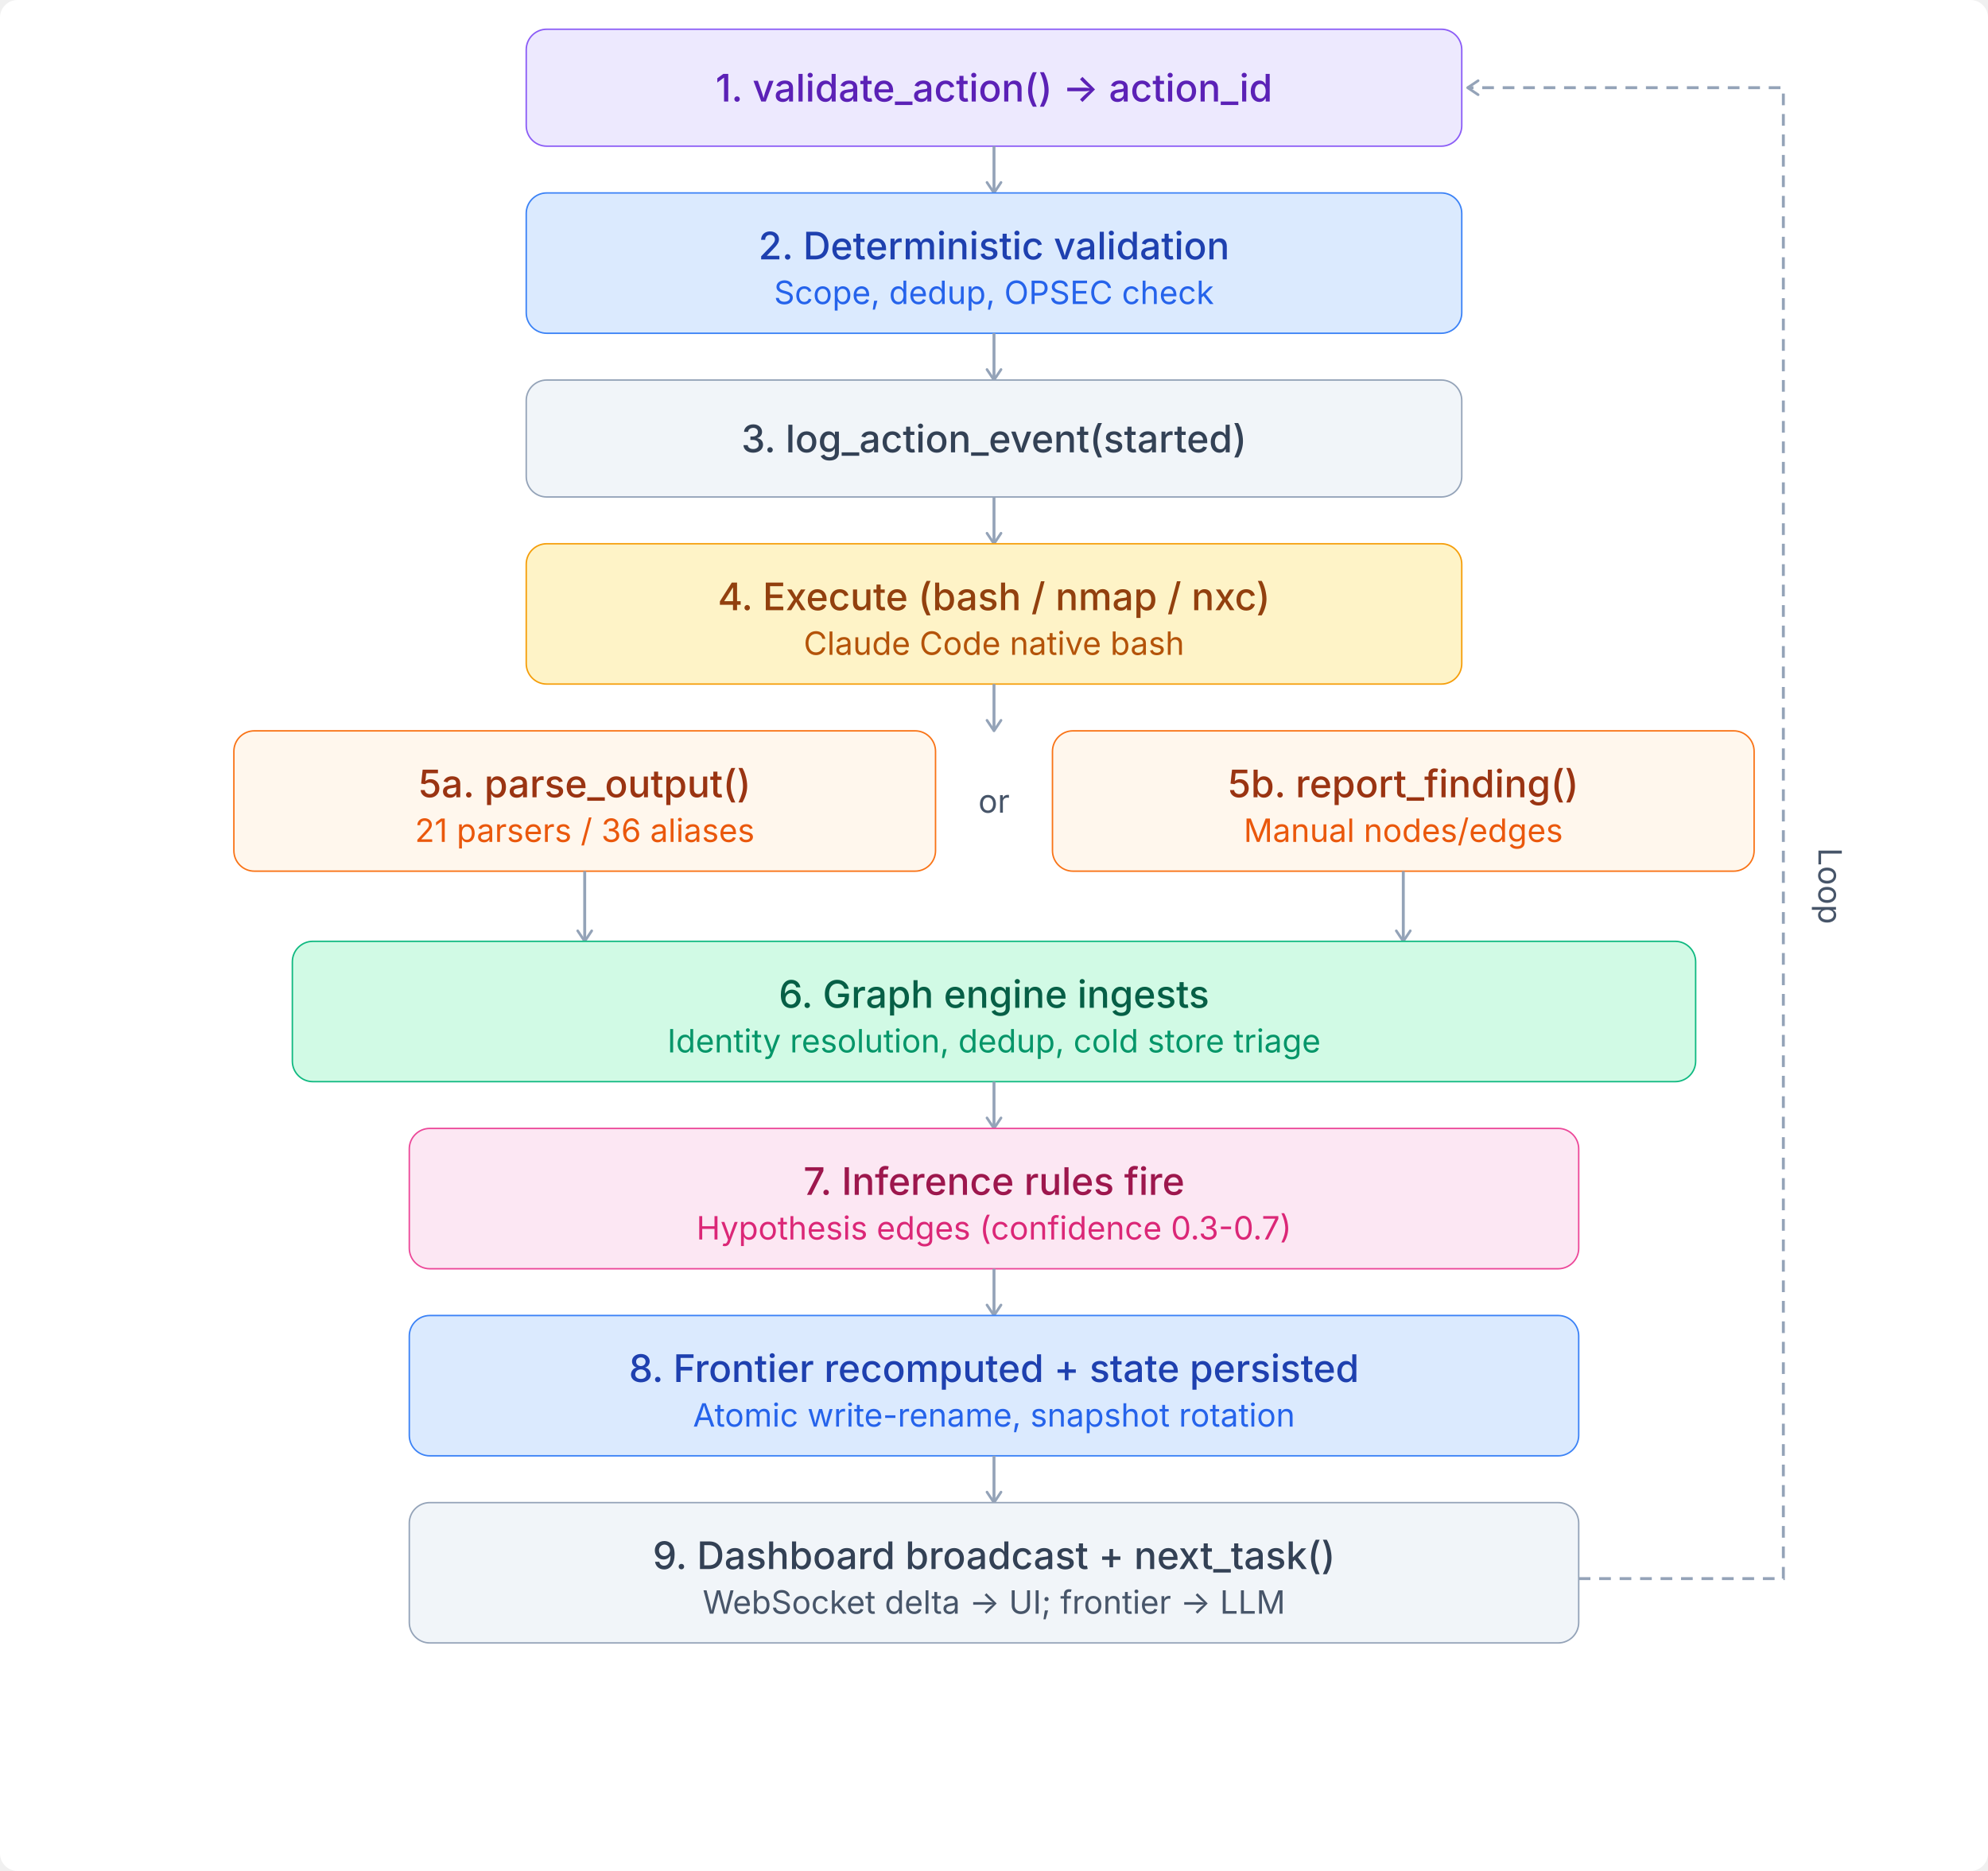
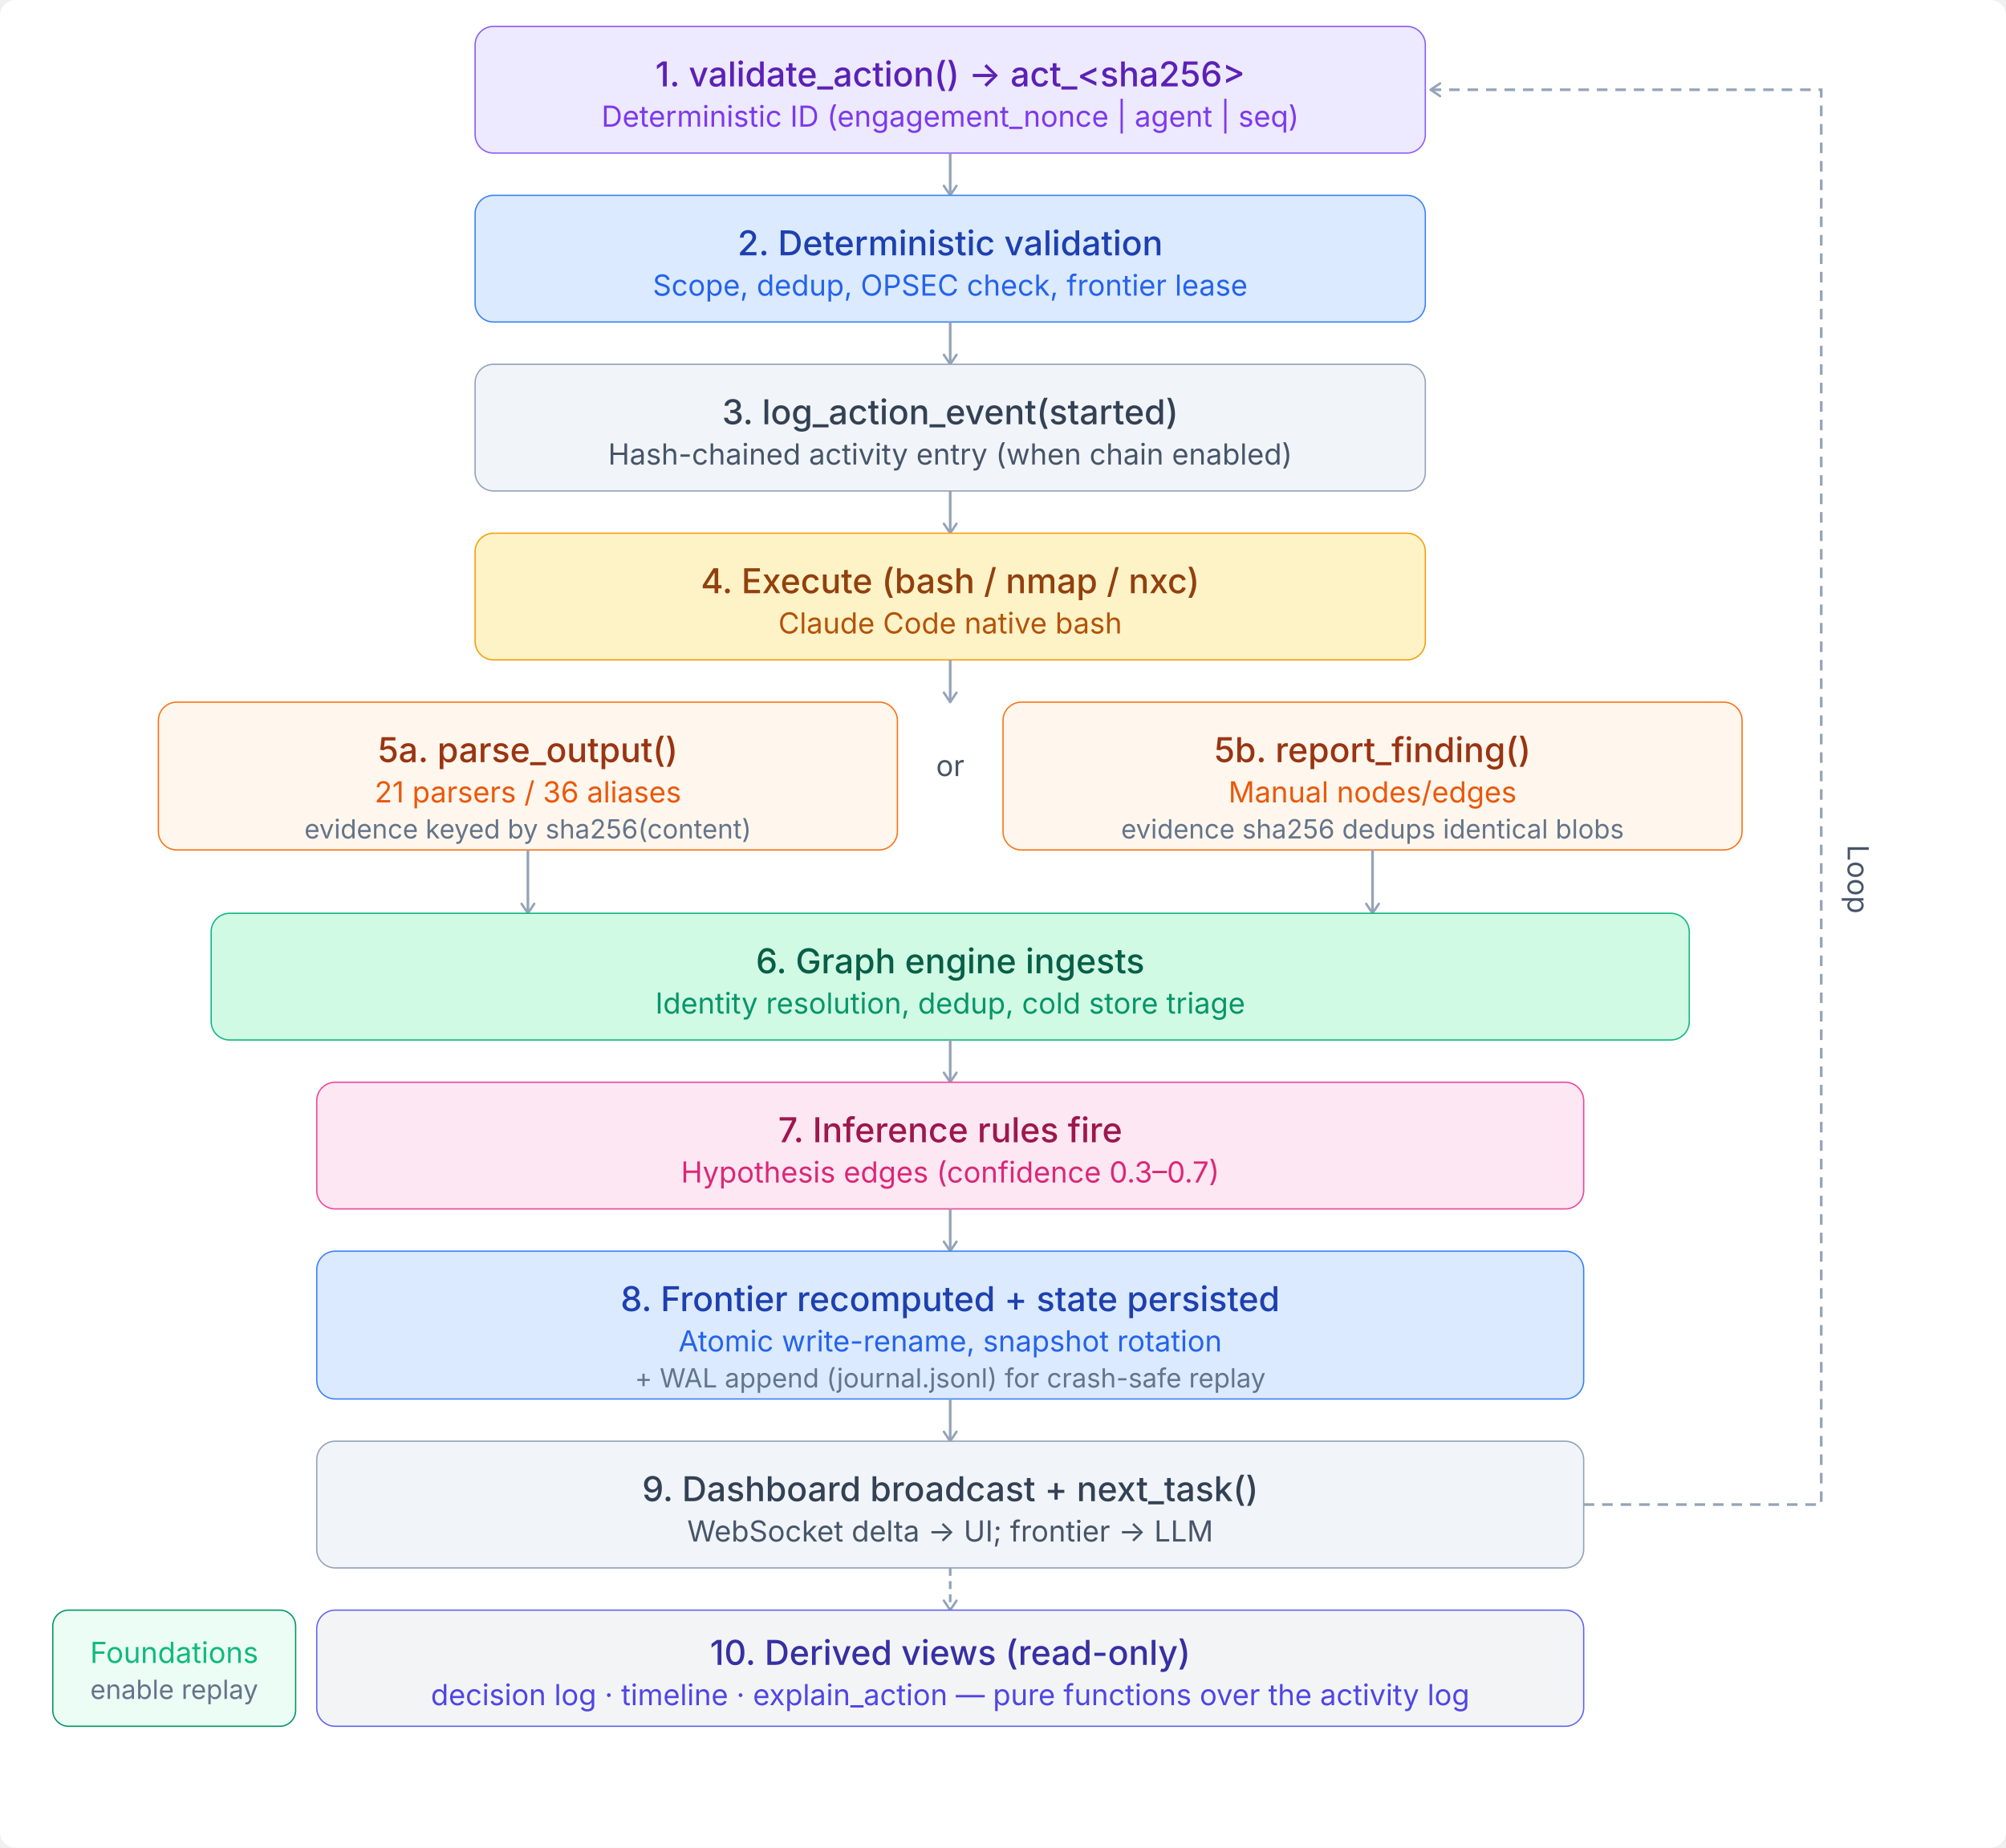
- <svg xmlns="http://www.w3.org/2000/svg" viewBox="0 0 680 640">
+ <svg xmlns="http://www.w3.org/2000/svg" viewBox="0 0 760 700">
  <style>
  text{font-family:'Inter',-apple-system,BlinkMacSystemFont,sans-serif}
  .th{font-size:13px;font-weight:500;fill:#1e293b}
  .ts{font-size:11px;fill:#475569}
+   .tx{font-size:10px;fill:#64748b}
  .arr{stroke:#94a3b8;stroke-width:1}
  .n-purple rect{fill:#ede9fe;stroke:#8b5cf6;stroke-width:.5}
  .n-purple .th{fill:#5b21b6}.n-purple .ts{fill:#7c3aed}
  .n-blue rect{fill:#dbeafe;stroke:#3b82f6;stroke-width:.5}
  .n-blue .th{fill:#1e40af}.n-blue .ts{fill:#2563eb}
  .n-teal rect{fill:#d1fae5;stroke:#10b981;stroke-width:.5}
  .n-teal .th{fill:#065f46}.n-teal .ts{fill:#059669}
  .n-amber rect{fill:#fef3c7;stroke:#f59e0b;stroke-width:.5}
  .n-amber .th{fill:#92400e}.n-amber .ts{fill:#b45309}
  .n-coral rect{fill:#fff7ed;stroke:#f97316;stroke-width:.5}
  .n-coral .th{fill:#9a3412}.n-coral .ts{fill:#ea580c}
  .n-pink rect{fill:#fce7f3;stroke:#ec4899;stroke-width:.5}
  .n-pink .th{fill:#9d174d}.n-pink .ts{fill:#db2777}
  .n-gray rect{fill:#f1f5f9;stroke:#94a3b8;stroke-width:.5}
  .n-gray .th{fill:#334155}.n-gray .ts{fill:#475569}
-   .n-red rect{fill:#fee2e2;stroke:#ef4444;stroke-width:.5}
-   .n-red .th{fill:#991b1b}.n-red .ts{fill:#dc2626}
+   .n-emerald rect{fill:#ecfdf5;stroke:#059669;stroke-width:.5}
+   .n-emerald .th{fill:#047857}.n-emerald .ts{fill:#10b981}
+   .n-violet rect{fill:#f3f4f6;stroke:#6366f1;stroke-width:.5}
+   .n-violet .th{fill:#3730a3}.n-violet .ts{fill:#4f46e5}
</style>
  <rect width="100%" height="100%" fill="#ffffff" rx="6" />
  <defs>
    <marker id="arr" viewBox="0 0 10 10" refX="8" refY="5" markerWidth="6" markerHeight="6" orient="auto-start-reverse">
      <path d="M2 1L8 5L2 9" fill="none" stroke="context-stroke" stroke-width="1.5" stroke-linecap="round" stroke-linejoin="round" />
    </marker>
  </defs>
  <g class="n-purple">
-     <rect x="180" y="10" width="320" height="40" rx="7" />
-     <text class="th" x="340" y="30" text-anchor="middle" dominant-baseline="central">1. validate_action() → action_id</text>
+     <rect x="180" y="10" width="360" height="48" rx="7" />
+     <text class="th" x="360" y="28" text-anchor="middle" dominant-baseline="central">1. validate_action() → act_&lt;sha256&gt;</text>
+     <text class="ts" x="360" y="44" text-anchor="middle" dominant-baseline="central">Deterministic ID (engagement_nonce | agent | seq)</text>
  </g>
-   <line x1="340" y1="50" x2="340" y2="66" class="arr" marker-end="url(#arr)" />
+   <line x1="360" y1="58" x2="360" y2="74" class="arr" marker-end="url(#arr)" />
  <g class="n-blue">
-     <rect x="180" y="66" width="320" height="48" rx="7" />
-     <text class="th" x="340" y="84" text-anchor="middle" dominant-baseline="central">2. Deterministic validation</text>
-     <text class="ts" x="340" y="100" text-anchor="middle" dominant-baseline="central">Scope, dedup, OPSEC check</text>
+     <rect x="180" y="74" width="360" height="48" rx="7" />
+     <text class="th" x="360" y="92" text-anchor="middle" dominant-baseline="central">2. Deterministic validation</text>
+     <text class="ts" x="360" y="108" text-anchor="middle" dominant-baseline="central">Scope, dedup, OPSEC check, frontier lease</text>
  </g>
-   <line x1="340" y1="114" x2="340" y2="130" class="arr" marker-end="url(#arr)" />
+   <line x1="360" y1="122" x2="360" y2="138" class="arr" marker-end="url(#arr)" />
  <g class="n-gray">
-     <rect x="180" y="130" width="320" height="40" rx="7" />
-     <text class="th" x="340" y="150" text-anchor="middle" dominant-baseline="central">3. log_action_event(started)</text>
+     <rect x="180" y="138" width="360" height="48" rx="7" />
+     <text class="th" x="360" y="156" text-anchor="middle" dominant-baseline="central">3. log_action_event(started)</text>
+     <text class="ts" x="360" y="172" text-anchor="middle" dominant-baseline="central">Hash-chained activity entry (when chain enabled)</text>
  </g>
-   <line x1="340" y1="170" x2="340" y2="186" class="arr" marker-end="url(#arr)" />
+   <line x1="360" y1="186" x2="360" y2="202" class="arr" marker-end="url(#arr)" />
  <g class="n-amber">
-     <rect x="180" y="186" width="320" height="48" rx="7" />
-     <text class="th" x="340" y="204" text-anchor="middle" dominant-baseline="central">4. Execute (bash / nmap / nxc)</text>
-     <text class="ts" x="340" y="220" text-anchor="middle" dominant-baseline="central">Claude Code native bash</text>
+     <rect x="180" y="202" width="360" height="48" rx="7" />
+     <text class="th" x="360" y="220" text-anchor="middle" dominant-baseline="central">4. Execute (bash / nmap / nxc)</text>
+     <text class="ts" x="360" y="236" text-anchor="middle" dominant-baseline="central">Claude Code native bash</text>
  </g>
-   <line x1="340" y1="234" x2="340" y2="250" class="arr" marker-end="url(#arr)" />
+   <line x1="360" y1="250" x2="360" y2="266" class="arr" marker-end="url(#arr)" />
  <g class="n-coral">
-     <rect x="80" y="250" width="240" height="48" rx="7" />
-     <text class="th" x="200" y="268" text-anchor="middle" dominant-baseline="central">5a. parse_output()</text>
-     <text class="ts" x="200" y="284" text-anchor="middle" dominant-baseline="central">21 parsers / 36 aliases</text>
+     <rect x="60" y="266" width="280" height="56" rx="7" />
+     <text class="th" x="200" y="284" text-anchor="middle" dominant-baseline="central">5a. parse_output()</text>
+     <text class="ts" x="200" y="300" text-anchor="middle" dominant-baseline="central">21 parsers / 36 aliases</text>
+     <text class="tx" x="200" y="314" text-anchor="middle" dominant-baseline="central">evidence keyed by sha256(content)</text>
  </g>
  <g class="n-coral">
-     <rect x="360" y="250" width="240" height="48" rx="7" />
-     <text class="th" x="480" y="268" text-anchor="middle" dominant-baseline="central">5b. report_finding()</text>
-     <text class="ts" x="480" y="284" text-anchor="middle" dominant-baseline="central">Manual nodes/edges</text>
+     <rect x="380" y="266" width="280" height="56" rx="7" />
+     <text class="th" x="520" y="284" text-anchor="middle" dominant-baseline="central">5b. report_finding()</text>
+     <text class="ts" x="520" y="300" text-anchor="middle" dominant-baseline="central">Manual nodes/edges</text>
+     <text class="tx" x="520" y="314" text-anchor="middle" dominant-baseline="central">evidence sha256 dedups identical blobs</text>
  </g>
-   <text class="ts" x="340" y="278" text-anchor="middle">or</text>
-   <line x1="200" y1="298" x2="200" y2="322" class="arr" marker-end="url(#arr)" />
-   <line x1="480" y1="298" x2="480" y2="322" class="arr" marker-end="url(#arr)" />
+   <text class="ts" x="360" y="294" text-anchor="middle">or</text>
+   <line x1="200" y1="322" x2="200" y2="346" class="arr" marker-end="url(#arr)" />
+   <line x1="520" y1="322" x2="520" y2="346" class="arr" marker-end="url(#arr)" />
  <g class="n-teal">
-     <rect x="100" y="322" width="480" height="48" rx="7" />
-     <text class="th" x="340" y="340" text-anchor="middle" dominant-baseline="central">6. Graph engine ingests</text>
-     <text class="ts" x="340" y="356" text-anchor="middle" dominant-baseline="central">Identity resolution, dedup, cold store triage</text>
+     <rect x="80" y="346" width="560" height="48" rx="7" />
+     <text class="th" x="360" y="364" text-anchor="middle" dominant-baseline="central">6. Graph engine ingests</text>
+     <text class="ts" x="360" y="380" text-anchor="middle" dominant-baseline="central">Identity resolution, dedup, cold store triage</text>
  </g>
-   <line x1="340" y1="370" x2="340" y2="386" class="arr" marker-end="url(#arr)" />
+   <line x1="360" y1="394" x2="360" y2="410" class="arr" marker-end="url(#arr)" />
  <g class="n-pink">
-     <rect x="140" y="386" width="400" height="48" rx="7" />
-     <text class="th" x="340" y="404" text-anchor="middle" dominant-baseline="central">7. Inference rules fire</text>
-     <text class="ts" x="340" y="420" text-anchor="middle" dominant-baseline="central">Hypothesis edges (confidence 0.3-0.7)</text>
+     <rect x="120" y="410" width="480" height="48" rx="7" />
+     <text class="th" x="360" y="428" text-anchor="middle" dominant-baseline="central">7. Inference rules fire</text>
+     <text class="ts" x="360" y="444" text-anchor="middle" dominant-baseline="central">Hypothesis edges (confidence 0.3–0.7)</text>
  </g>
-   <line x1="340" y1="434" x2="340" y2="450" class="arr" marker-end="url(#arr)" />
+   <line x1="360" y1="458" x2="360" y2="474" class="arr" marker-end="url(#arr)" />
  <g class="n-blue">
-     <rect x="140" y="450" width="400" height="48" rx="7" />
-     <text class="th" x="340" y="468" text-anchor="middle" dominant-baseline="central">8. Frontier recomputed + state persisted</text>
-     <text class="ts" x="340" y="484" text-anchor="middle" dominant-baseline="central">Atomic write-rename, snapshot rotation</text>
+     <rect x="120" y="474" width="480" height="56" rx="7" />
+     <text class="th" x="360" y="492" text-anchor="middle" dominant-baseline="central">8. Frontier recomputed + state persisted</text>
+     <text class="ts" x="360" y="508" text-anchor="middle" dominant-baseline="central">Atomic write-rename, snapshot rotation</text>
+     <text class="tx" x="360" y="522" text-anchor="middle" dominant-baseline="central">+ WAL append (journal.jsonl) for crash-safe replay</text>
  </g>
-   <line x1="340" y1="498" x2="340" y2="514" class="arr" marker-end="url(#arr)" />
+   <line x1="360" y1="530" x2="360" y2="546" class="arr" marker-end="url(#arr)" />
  <g class="n-gray">
-     <rect x="140" y="514" width="400" height="48" rx="7" />
-     <text class="th" x="340" y="532" text-anchor="middle" dominant-baseline="central">9. Dashboard broadcast + next_task()</text>
-     <text class="ts" x="340" y="548" text-anchor="middle" dominant-baseline="central">WebSocket delta → UI; frontier → LLM</text>
+     <rect x="120" y="546" width="480" height="48" rx="7" />
+     <text class="th" x="360" y="564" text-anchor="middle" dominant-baseline="central">9. Dashboard broadcast + next_task()</text>
+     <text class="ts" x="360" y="580" text-anchor="middle" dominant-baseline="central">WebSocket delta → UI; frontier → LLM</text>
  </g>
-   <path d="M540 540 L610 540 L610 30 L502 30" fill="none" class="arr" marker-end="url(#arr)" stroke-dasharray="4 3" />
-   <text class="ts" x="622" y="290" text-anchor="start" transform="rotate(90 622 290)">Loop</text>
+   <line x1="360" y1="594" x2="360" y2="610" class="arr" marker-end="url(#arr)" stroke-dasharray="3 2" />
+   <g class="n-violet">
+     <rect x="120" y="610" width="480" height="44" rx="7" />
+     <text class="th" x="360" y="626" text-anchor="middle" dominant-baseline="central">10. Derived views (read-only)</text>
+     <text class="ts" x="360" y="642" text-anchor="middle" dominant-baseline="central">decision log · timeline · explain_action — pure functions over the activity log</text>
+   </g>
+   <path d="M600 570 L690 570 L690 34 L542 34" fill="none" class="arr" marker-end="url(#arr)" stroke-dasharray="4 3" />
+   <text class="ts" x="700" y="320" text-anchor="start" transform="rotate(90 700 320)">Loop</text>
+   <g class="n-emerald">
+     <rect x="20" y="610" width="92" height="44" rx="6" />
+     <text class="ts" x="66" y="626" text-anchor="middle" dominant-baseline="central">Foundations</text>
+     <text class="tx" x="66" y="640" text-anchor="middle" dominant-baseline="central">enable replay</text>
+   </g>
</svg>
